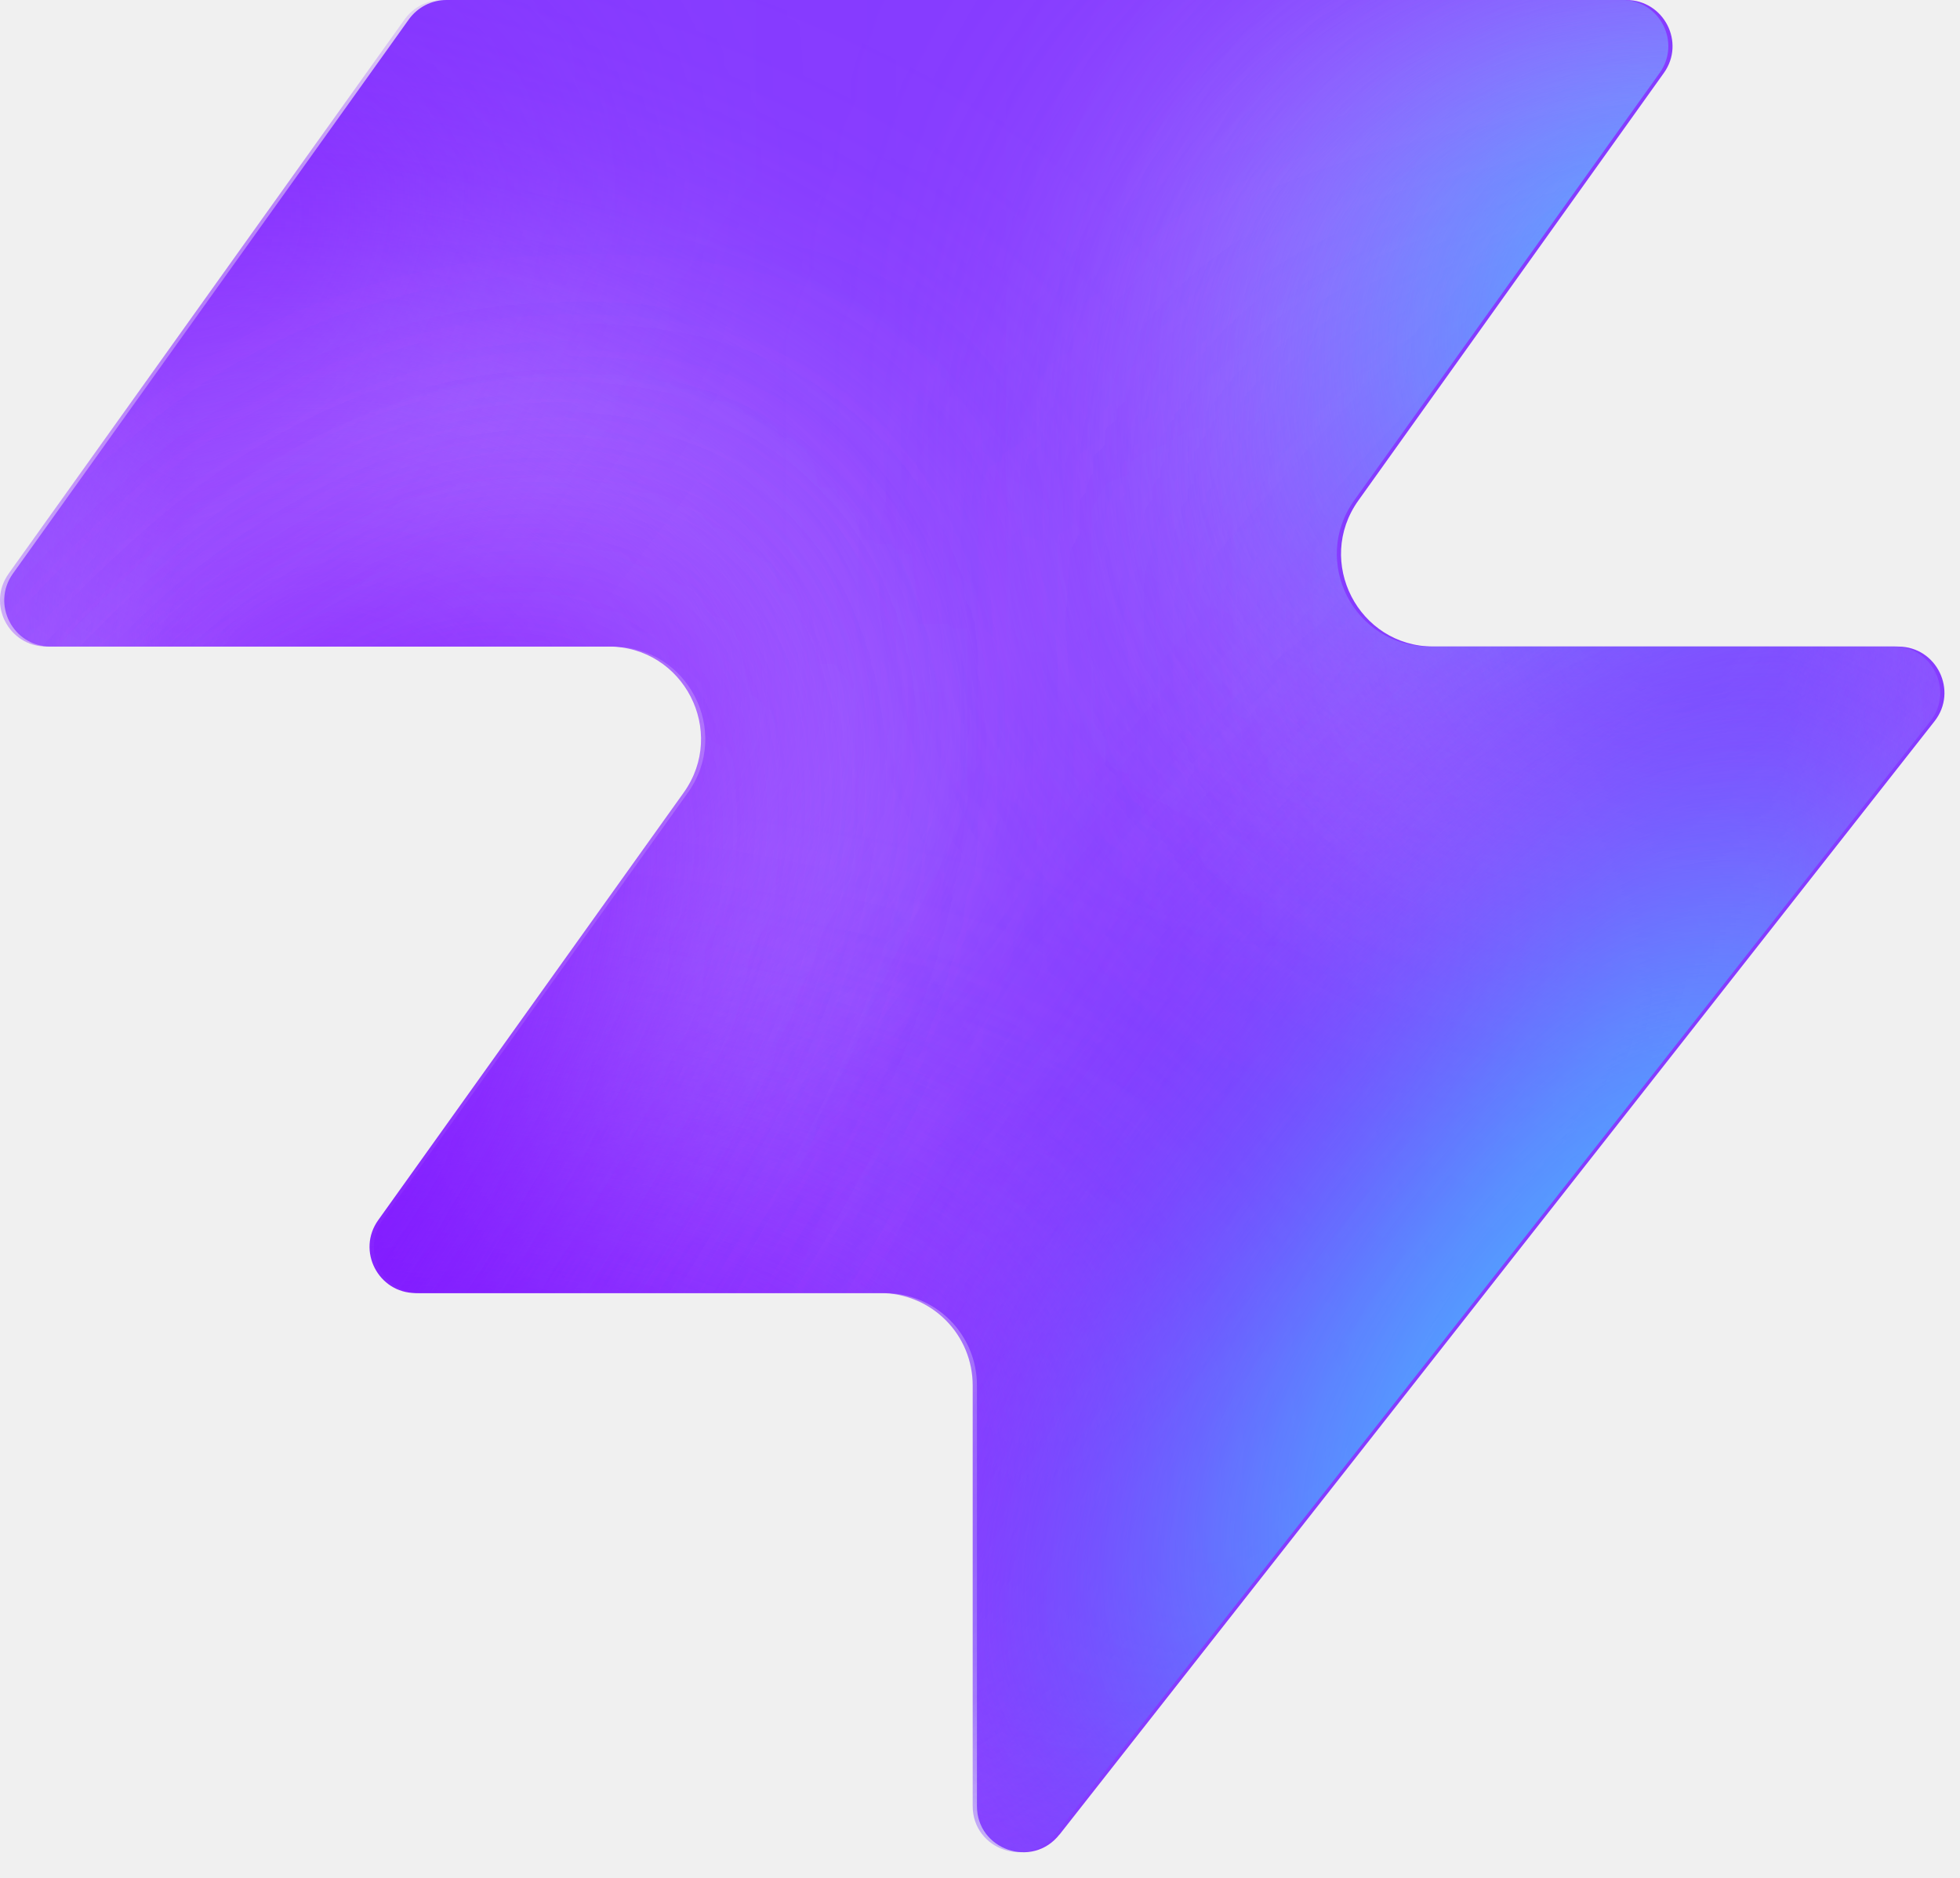
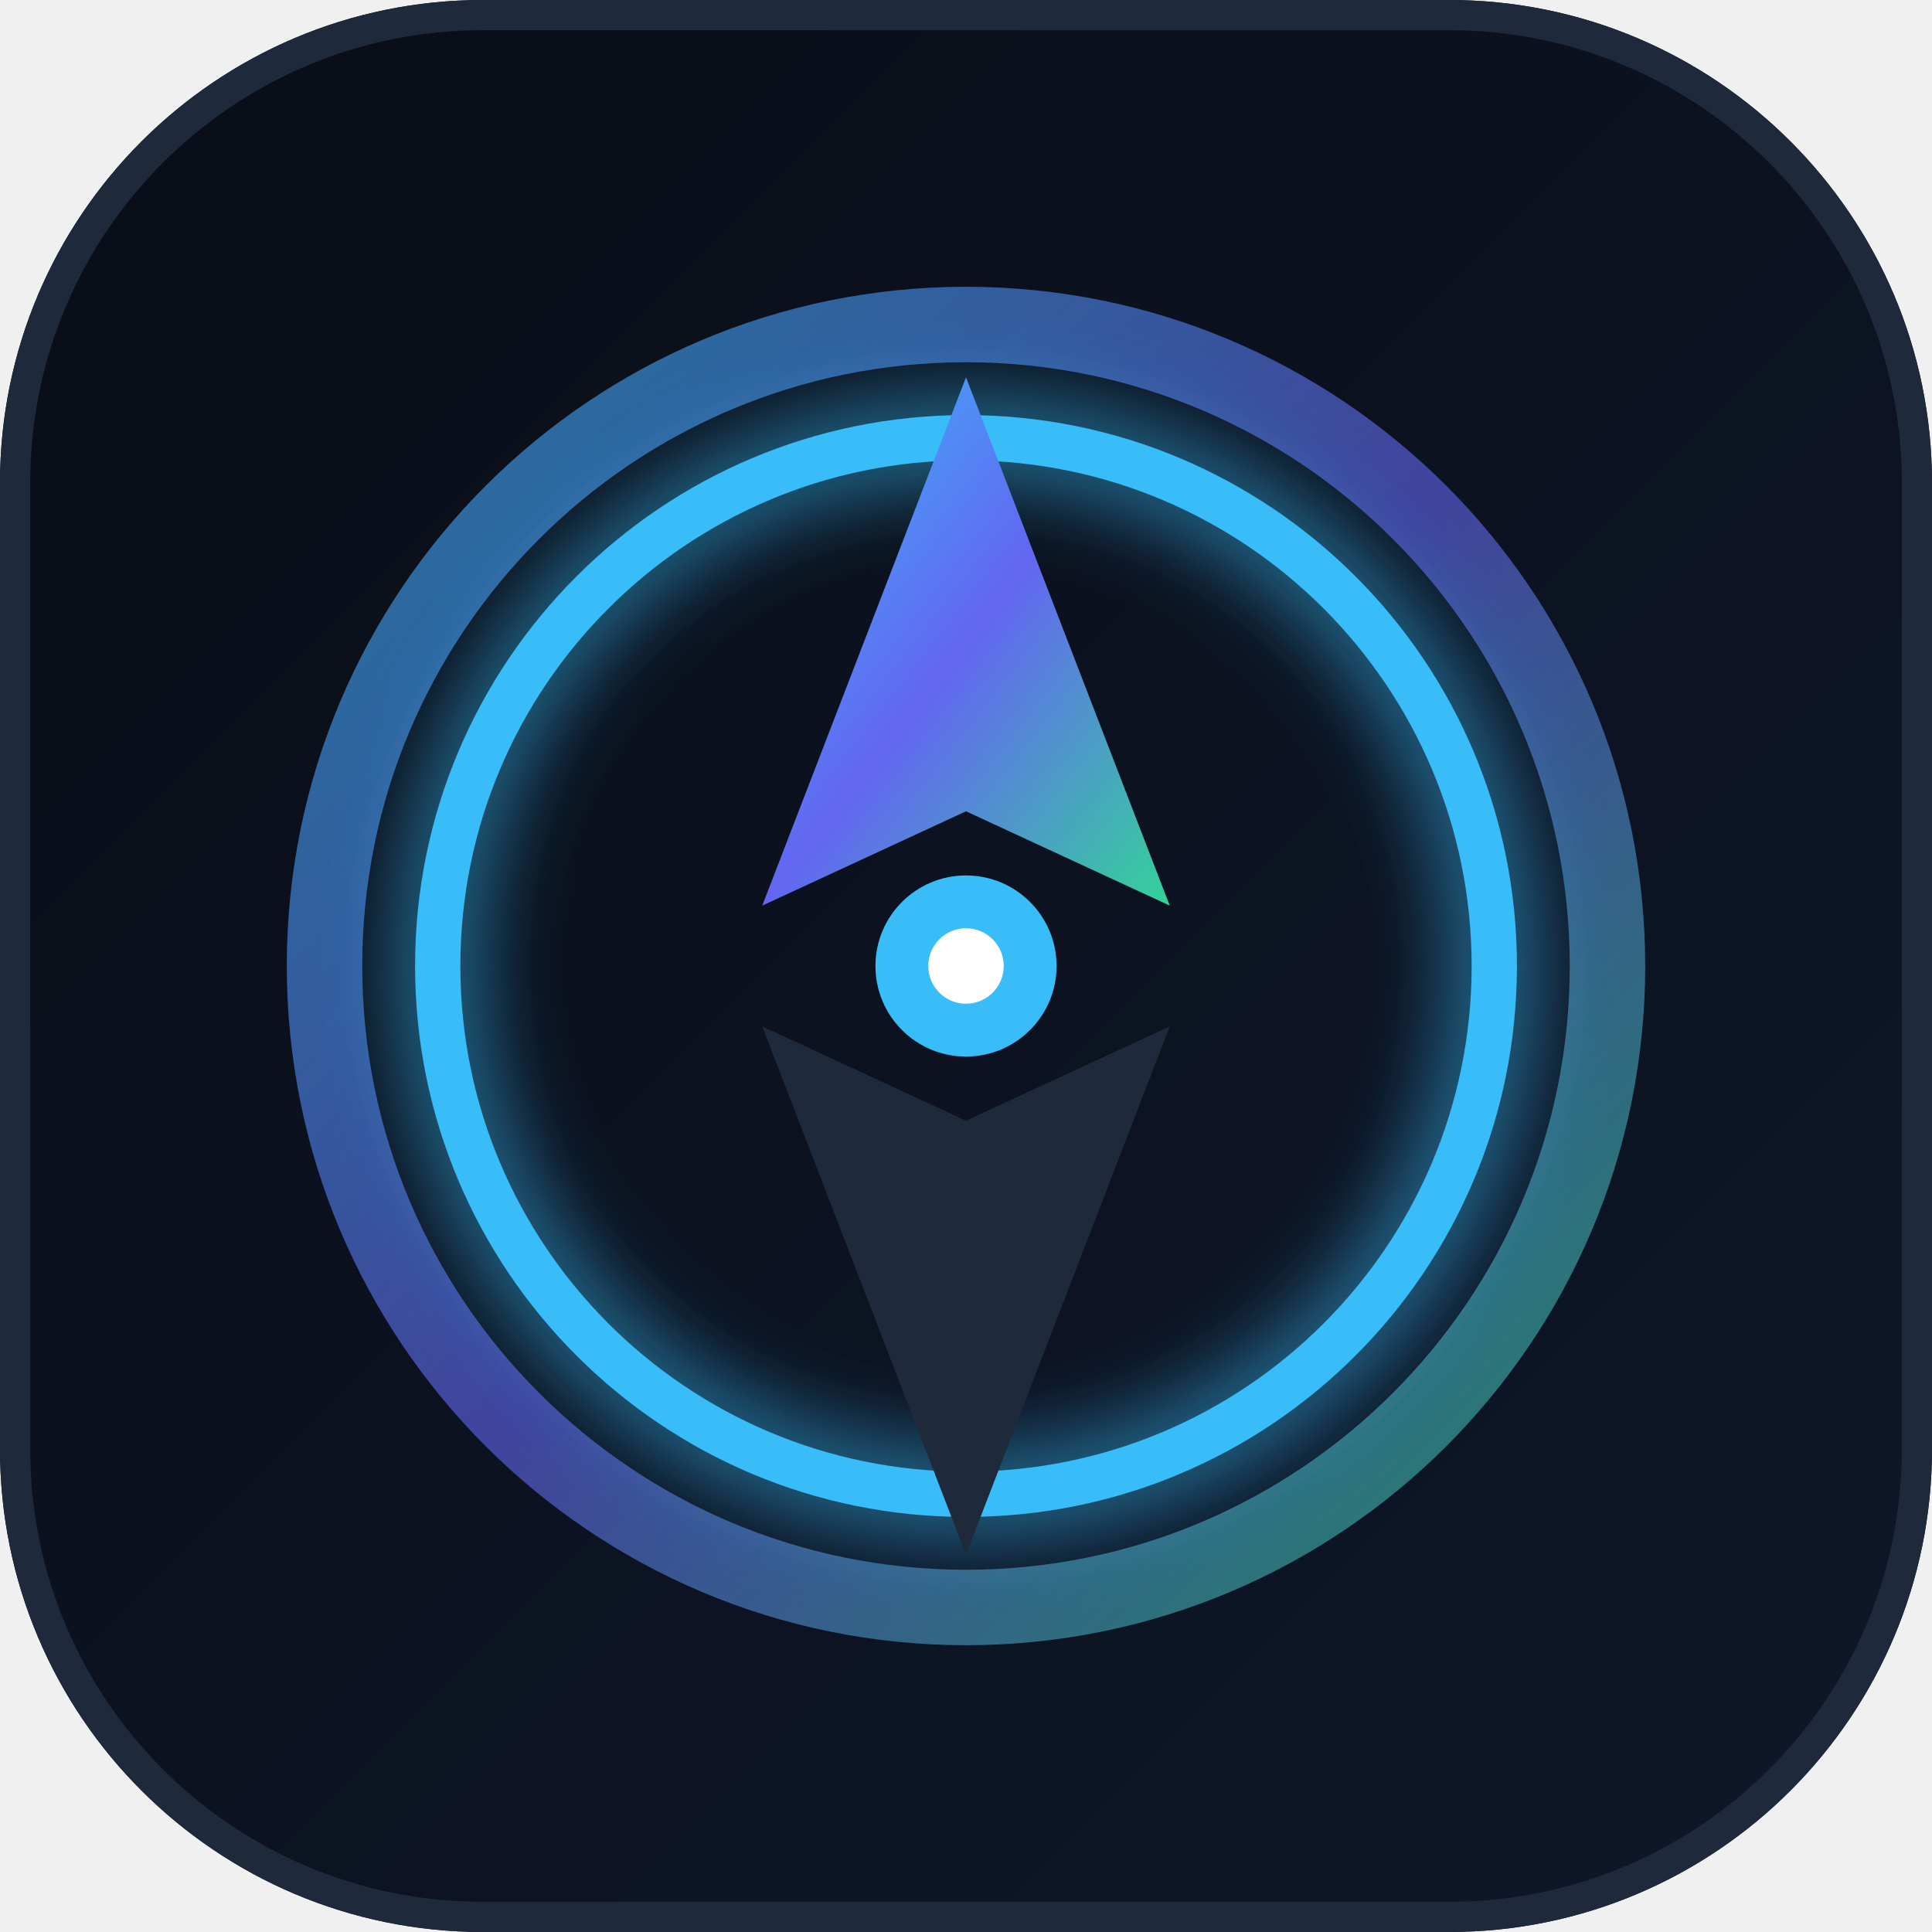
- <svg xmlns="http://www.w3.org/2000/svg" width="48" height="46" fill="none" viewBox="0 0 48 46">
-   <path fill="#863bff" d="M25.946 44.938c-.664.845-2.021.375-2.021-.698V33.937a2.26 2.26 0 0 0-2.262-2.262H10.287c-.92 0-1.456-1.04-.92-1.788l7.48-10.471c1.07-1.497 0-3.578-1.842-3.578H1.237c-.92 0-1.456-1.04-.92-1.788L10.013.474c.214-.297.556-.474.92-.474h28.894c.92 0 1.456 1.04.92 1.788l-7.48 10.471c-1.07 1.498 0 3.579 1.842 3.579h11.377c.943 0 1.473 1.088.89 1.83L25.947 44.94z" style="fill:#863bff;fill:color(display-p3 .525 .23 1);fill-opacity:1" />
-   <mask id="a" width="48" height="46" x="0" y="0" maskUnits="userSpaceOnUse" style="mask-type:alpha">
-     <path fill="#000" d="M25.842 44.938c-.664.844-2.021.375-2.021-.698V33.937a2.26 2.26 0 0 0-2.262-2.262H10.183c-.92 0-1.456-1.04-.92-1.788l7.48-10.471c1.07-1.498 0-3.579-1.842-3.579H1.133c-.92 0-1.456-1.04-.92-1.787L9.91.473c.214-.297.556-.474.92-.474h28.894c.92 0 1.456 1.04.92 1.788l-7.48 10.471c-1.07 1.498 0 3.578 1.842 3.578h11.377c.943 0 1.473 1.088.89 1.832L25.843 44.94z" style="fill:#000;fill-opacity:1" />
-   </mask>
-   <g mask="url(#a)">
-     <g filter="url(#b)">
-       <ellipse cx="5.508" cy="14.704" fill="#ede6ff" rx="5.508" ry="14.704" style="fill:#ede6ff;fill:color(display-p3 .927 .903 1);fill-opacity:1" transform="matrix(.00324 1 1 -.00324 -4.47 31.516)" />
-     </g>
-     <g filter="url(#c)">
-       <ellipse cx="10.399" cy="29.851" fill="#ede6ff" rx="10.399" ry="29.851" style="fill:#ede6ff;fill:color(display-p3 .927 .903 1);fill-opacity:1" transform="matrix(.00324 1 1 -.00324 -39.328 7.883)" />
-     </g>
-     <g filter="url(#d)">
-       <ellipse cx="5.508" cy="30.487" fill="#7e14ff" rx="5.508" ry="30.487" style="fill:#7e14ff;fill:color(display-p3 .492 .077 1);fill-opacity:1" transform="rotate(89.814 -25.913 -14.639)scale(1 -1)" />
-     </g>
-     <g filter="url(#e)">
-       <ellipse cx="5.508" cy="30.599" fill="#7e14ff" rx="5.508" ry="30.599" style="fill:#7e14ff;fill:color(display-p3 .492 .077 1);fill-opacity:1" transform="rotate(89.814 -32.644 -3.334)scale(1 -1)" />
-     </g>
-     <g filter="url(#f)">
-       <ellipse cx="5.508" cy="30.599" fill="#7e14ff" rx="5.508" ry="30.599" style="fill:#7e14ff;fill:color(display-p3 .492 .077 1);fill-opacity:1" transform="matrix(.00324 1 1 -.00324 -34.34 30.47)" />
-     </g>
-     <g filter="url(#g)">
-       <ellipse cx="14.072" cy="22.078" fill="#ede6ff" rx="14.072" ry="22.078" style="fill:#ede6ff;fill:color(display-p3 .927 .903 1);fill-opacity:1" transform="rotate(93.35 24.506 48.493)scale(-1 1)" />
-     </g>
-     <g filter="url(#h)">
-       <ellipse cx="3.47" cy="21.501" fill="#7e14ff" rx="3.47" ry="21.501" style="fill:#7e14ff;fill:color(display-p3 .492 .077 1);fill-opacity:1" transform="rotate(89.009 28.708 47.59)scale(-1 1)" />
-     </g>
-     <g filter="url(#i)">
-       <ellipse cx="3.47" cy="21.501" fill="#7e14ff" rx="3.47" ry="21.501" style="fill:#7e14ff;fill:color(display-p3 .492 .077 1);fill-opacity:1" transform="rotate(89.009 28.708 47.59)scale(-1 1)" />
-     </g>
-     <g filter="url(#j)">
-       <ellipse cx=".387" cy="8.972" fill="#7e14ff" rx="4.407" ry="29.108" style="fill:#7e14ff;fill:color(display-p3 .492 .077 1);fill-opacity:1" transform="rotate(39.51 .387 8.972)" />
-     </g>
-     <g filter="url(#k)">
-       <ellipse cx="47.523" cy="-6.092" fill="#7e14ff" rx="4.407" ry="29.108" style="fill:#7e14ff;fill:color(display-p3 .492 .077 1);fill-opacity:1" transform="rotate(37.892 47.523 -6.092)" />
-     </g>
-     <g filter="url(#l)">
-       <ellipse cx="41.412" cy="6.333" fill="#47bfff" rx="5.971" ry="9.665" style="fill:#47bfff;fill:color(display-p3 .28 .748 1);fill-opacity:1" transform="rotate(37.892 41.412 6.333)" />
-     </g>
-     <g filter="url(#m)">
-       <ellipse cx="-1.879" cy="38.332" fill="#7e14ff" rx="4.407" ry="29.108" style="fill:#7e14ff;fill:color(display-p3 .492 .077 1);fill-opacity:1" transform="rotate(37.892 -1.88 38.332)" />
-     </g>
-     <g filter="url(#n)">
-       <ellipse cx="-1.879" cy="38.332" fill="#7e14ff" rx="4.407" ry="29.108" style="fill:#7e14ff;fill:color(display-p3 .492 .077 1);fill-opacity:1" transform="rotate(37.892 -1.88 38.332)" />
-     </g>
-     <g filter="url(#o)">
-       <ellipse cx="35.651" cy="29.907" fill="#7e14ff" rx="4.407" ry="29.108" style="fill:#7e14ff;fill:color(display-p3 .492 .077 1);fill-opacity:1" transform="rotate(37.892 35.651 29.907)" />
-     </g>
-     <g filter="url(#p)">
-       <ellipse cx="38.418" cy="32.4" fill="#47bfff" rx="5.971" ry="15.297" style="fill:#47bfff;fill:color(display-p3 .28 .748 1);fill-opacity:1" transform="rotate(37.892 38.418 32.4)" />
-     </g>
-   </g>
+ <svg xmlns="http://www.w3.org/2000/svg" viewBox="0 0 512 512" width="100%" height="100%">
  <defs>
-     <filter id="b" width="60.045" height="41.654" x="-19.77" y="16.149" color-interpolation-filters="sRGB" filterUnits="userSpaceOnUse">
-       <feFlood flood-opacity="0" result="BackgroundImageFix" />
-       <feBlend in="SourceGraphic" in2="BackgroundImageFix" result="shape" />
-       <feGaussianBlur result="effect1_foregroundBlur_2002_17158" stdDeviation="7.659" />
-     </filter>
-     <filter id="c" width="90.34" height="51.437" x="-54.613" y="-7.533" color-interpolation-filters="sRGB" filterUnits="userSpaceOnUse">
-       <feFlood flood-opacity="0" result="BackgroundImageFix" />
-       <feBlend in="SourceGraphic" in2="BackgroundImageFix" result="shape" />
-       <feGaussianBlur result="effect1_foregroundBlur_2002_17158" stdDeviation="7.659" />
-     </filter>
-     <filter id="d" width="79.355" height="29.4" x="-49.64" y="2.03" color-interpolation-filters="sRGB" filterUnits="userSpaceOnUse">
-       <feFlood flood-opacity="0" result="BackgroundImageFix" />
-       <feBlend in="SourceGraphic" in2="BackgroundImageFix" result="shape" />
-       <feGaussianBlur result="effect1_foregroundBlur_2002_17158" stdDeviation="4.596" />
-     </filter>
-     <filter id="e" width="79.579" height="29.4" x="-45.045" y="20.029" color-interpolation-filters="sRGB" filterUnits="userSpaceOnUse">
-       <feFlood flood-opacity="0" result="BackgroundImageFix" />
-       <feBlend in="SourceGraphic" in2="BackgroundImageFix" result="shape" />
-       <feGaussianBlur result="effect1_foregroundBlur_2002_17158" stdDeviation="4.596" />
-     </filter>
-     <filter id="f" width="79.579" height="29.4" x="-43.513" y="21.178" color-interpolation-filters="sRGB" filterUnits="userSpaceOnUse">
-       <feFlood flood-opacity="0" result="BackgroundImageFix" />
-       <feBlend in="SourceGraphic" in2="BackgroundImageFix" result="shape" />
-       <feGaussianBlur result="effect1_foregroundBlur_2002_17158" stdDeviation="4.596" />
-     </filter>
-     <filter id="g" width="74.749" height="58.852" x="15.756" y="-17.901" color-interpolation-filters="sRGB" filterUnits="userSpaceOnUse">
-       <feFlood flood-opacity="0" result="BackgroundImageFix" />
-       <feBlend in="SourceGraphic" in2="BackgroundImageFix" result="shape" />
-       <feGaussianBlur result="effect1_foregroundBlur_2002_17158" stdDeviation="7.659" />
-     </filter>
-     <filter id="h" width="61.377" height="25.362" x="23.548" y="2.284" color-interpolation-filters="sRGB" filterUnits="userSpaceOnUse">
-       <feFlood flood-opacity="0" result="BackgroundImageFix" />
-       <feBlend in="SourceGraphic" in2="BackgroundImageFix" result="shape" />
-       <feGaussianBlur result="effect1_foregroundBlur_2002_17158" stdDeviation="4.596" />
-     </filter>
-     <filter id="i" width="61.377" height="25.362" x="23.548" y="2.284" color-interpolation-filters="sRGB" filterUnits="userSpaceOnUse">
-       <feFlood flood-opacity="0" result="BackgroundImageFix" />
-       <feBlend in="SourceGraphic" in2="BackgroundImageFix" result="shape" />
-       <feGaussianBlur result="effect1_foregroundBlur_2002_17158" stdDeviation="4.596" />
-     </filter>
-     <filter id="j" width="56.045" height="63.649" x="-27.636" y="-22.853" color-interpolation-filters="sRGB" filterUnits="userSpaceOnUse">
-       <feFlood flood-opacity="0" result="BackgroundImageFix" />
-       <feBlend in="SourceGraphic" in2="BackgroundImageFix" result="shape" />
-       <feGaussianBlur result="effect1_foregroundBlur_2002_17158" stdDeviation="4.596" />
-     </filter>
-     <filter id="k" width="54.814" height="64.646" x="20.116" y="-38.415" color-interpolation-filters="sRGB" filterUnits="userSpaceOnUse">
-       <feFlood flood-opacity="0" result="BackgroundImageFix" />
-       <feBlend in="SourceGraphic" in2="BackgroundImageFix" result="shape" />
-       <feGaussianBlur result="effect1_foregroundBlur_2002_17158" stdDeviation="4.596" />
-     </filter>
-     <filter id="l" width="33.541" height="35.313" x="24.641" y="-11.323" color-interpolation-filters="sRGB" filterUnits="userSpaceOnUse">
-       <feFlood flood-opacity="0" result="BackgroundImageFix" />
-       <feBlend in="SourceGraphic" in2="BackgroundImageFix" result="shape" />
-       <feGaussianBlur result="effect1_foregroundBlur_2002_17158" stdDeviation="4.596" />
-     </filter>
-     <filter id="m" width="54.814" height="64.646" x="-29.286" y="6.009" color-interpolation-filters="sRGB" filterUnits="userSpaceOnUse">
-       <feFlood flood-opacity="0" result="BackgroundImageFix" />
-       <feBlend in="SourceGraphic" in2="BackgroundImageFix" result="shape" />
-       <feGaussianBlur result="effect1_foregroundBlur_2002_17158" stdDeviation="4.596" />
-     </filter>
-     <filter id="n" width="54.814" height="64.646" x="-29.286" y="6.009" color-interpolation-filters="sRGB" filterUnits="userSpaceOnUse">
-       <feFlood flood-opacity="0" result="BackgroundImageFix" />
-       <feBlend in="SourceGraphic" in2="BackgroundImageFix" result="shape" />
-       <feGaussianBlur result="effect1_foregroundBlur_2002_17158" stdDeviation="4.596" />
-     </filter>
-     <filter id="o" width="54.814" height="64.646" x="8.244" y="-2.416" color-interpolation-filters="sRGB" filterUnits="userSpaceOnUse">
-       <feFlood flood-opacity="0" result="BackgroundImageFix" />
-       <feBlend in="SourceGraphic" in2="BackgroundImageFix" result="shape" />
-       <feGaussianBlur result="effect1_foregroundBlur_2002_17158" stdDeviation="4.596" />
-     </filter>
-     <filter id="p" width="39.409" height="43.623" x="18.713" y="10.588" color-interpolation-filters="sRGB" filterUnits="userSpaceOnUse">
-       <feFlood flood-opacity="0" result="BackgroundImageFix" />
-       <feBlend in="SourceGraphic" in2="BackgroundImageFix" result="shape" />
-       <feGaussianBlur result="effect1_foregroundBlur_2002_17158" stdDeviation="4.596" />
+     <linearGradient id="bgGrad" x1="0%" y1="0%" x2="100%" y2="100%">
+       <stop offset="0%" stop-color="#090d16" />
+       <stop offset="100%" stop-color="#0f172a" />
+     </linearGradient>
+     <linearGradient id="compassGrad" x1="0%" y1="0%" x2="100%" y2="100%">
+       <stop offset="0%" stop-color="#38bdf8" />
+       <stop offset="50%" stop-color="#6366f1" />
+       <stop offset="100%" stop-color="#34d399" />
+     </linearGradient>
+     <filter id="glow" x="-20%" y="-20%" width="140%" height="140%">
+       <feGaussianBlur stdDeviation="12" result="blur" />
+       <feComposite in="SourceGraphic" in2="blur" operator="over" />
    </filter>
  </defs>
+   <rect width="512" height="512" rx="128" fill="url(#bgGrad)" />
+   <rect width="504" height="504" x="4" y="4" rx="124" fill="none" stroke="#1e293b" stroke-width="8" />
+   <circle cx="256" cy="256" r="170" fill="none" stroke="url(#compassGrad)" stroke-width="20" opacity="0.6" />
+   <circle cx="256" cy="256" r="140" fill="none" stroke="#38bdf8" stroke-width="12" filter="url(#glow)" />
+   <path d="M256 100 L310 240 L256 215 L202 240 Z" fill="url(#compassGrad)" />
+   <path d="M256 412 L310 272 L256 297 L202 272 Z" fill="#1e293b" />
+   <circle cx="256" cy="256" r="24" fill="#38bdf8" />
+   <circle cx="256" cy="256" r="10" fill="#ffffff" />
</svg>
